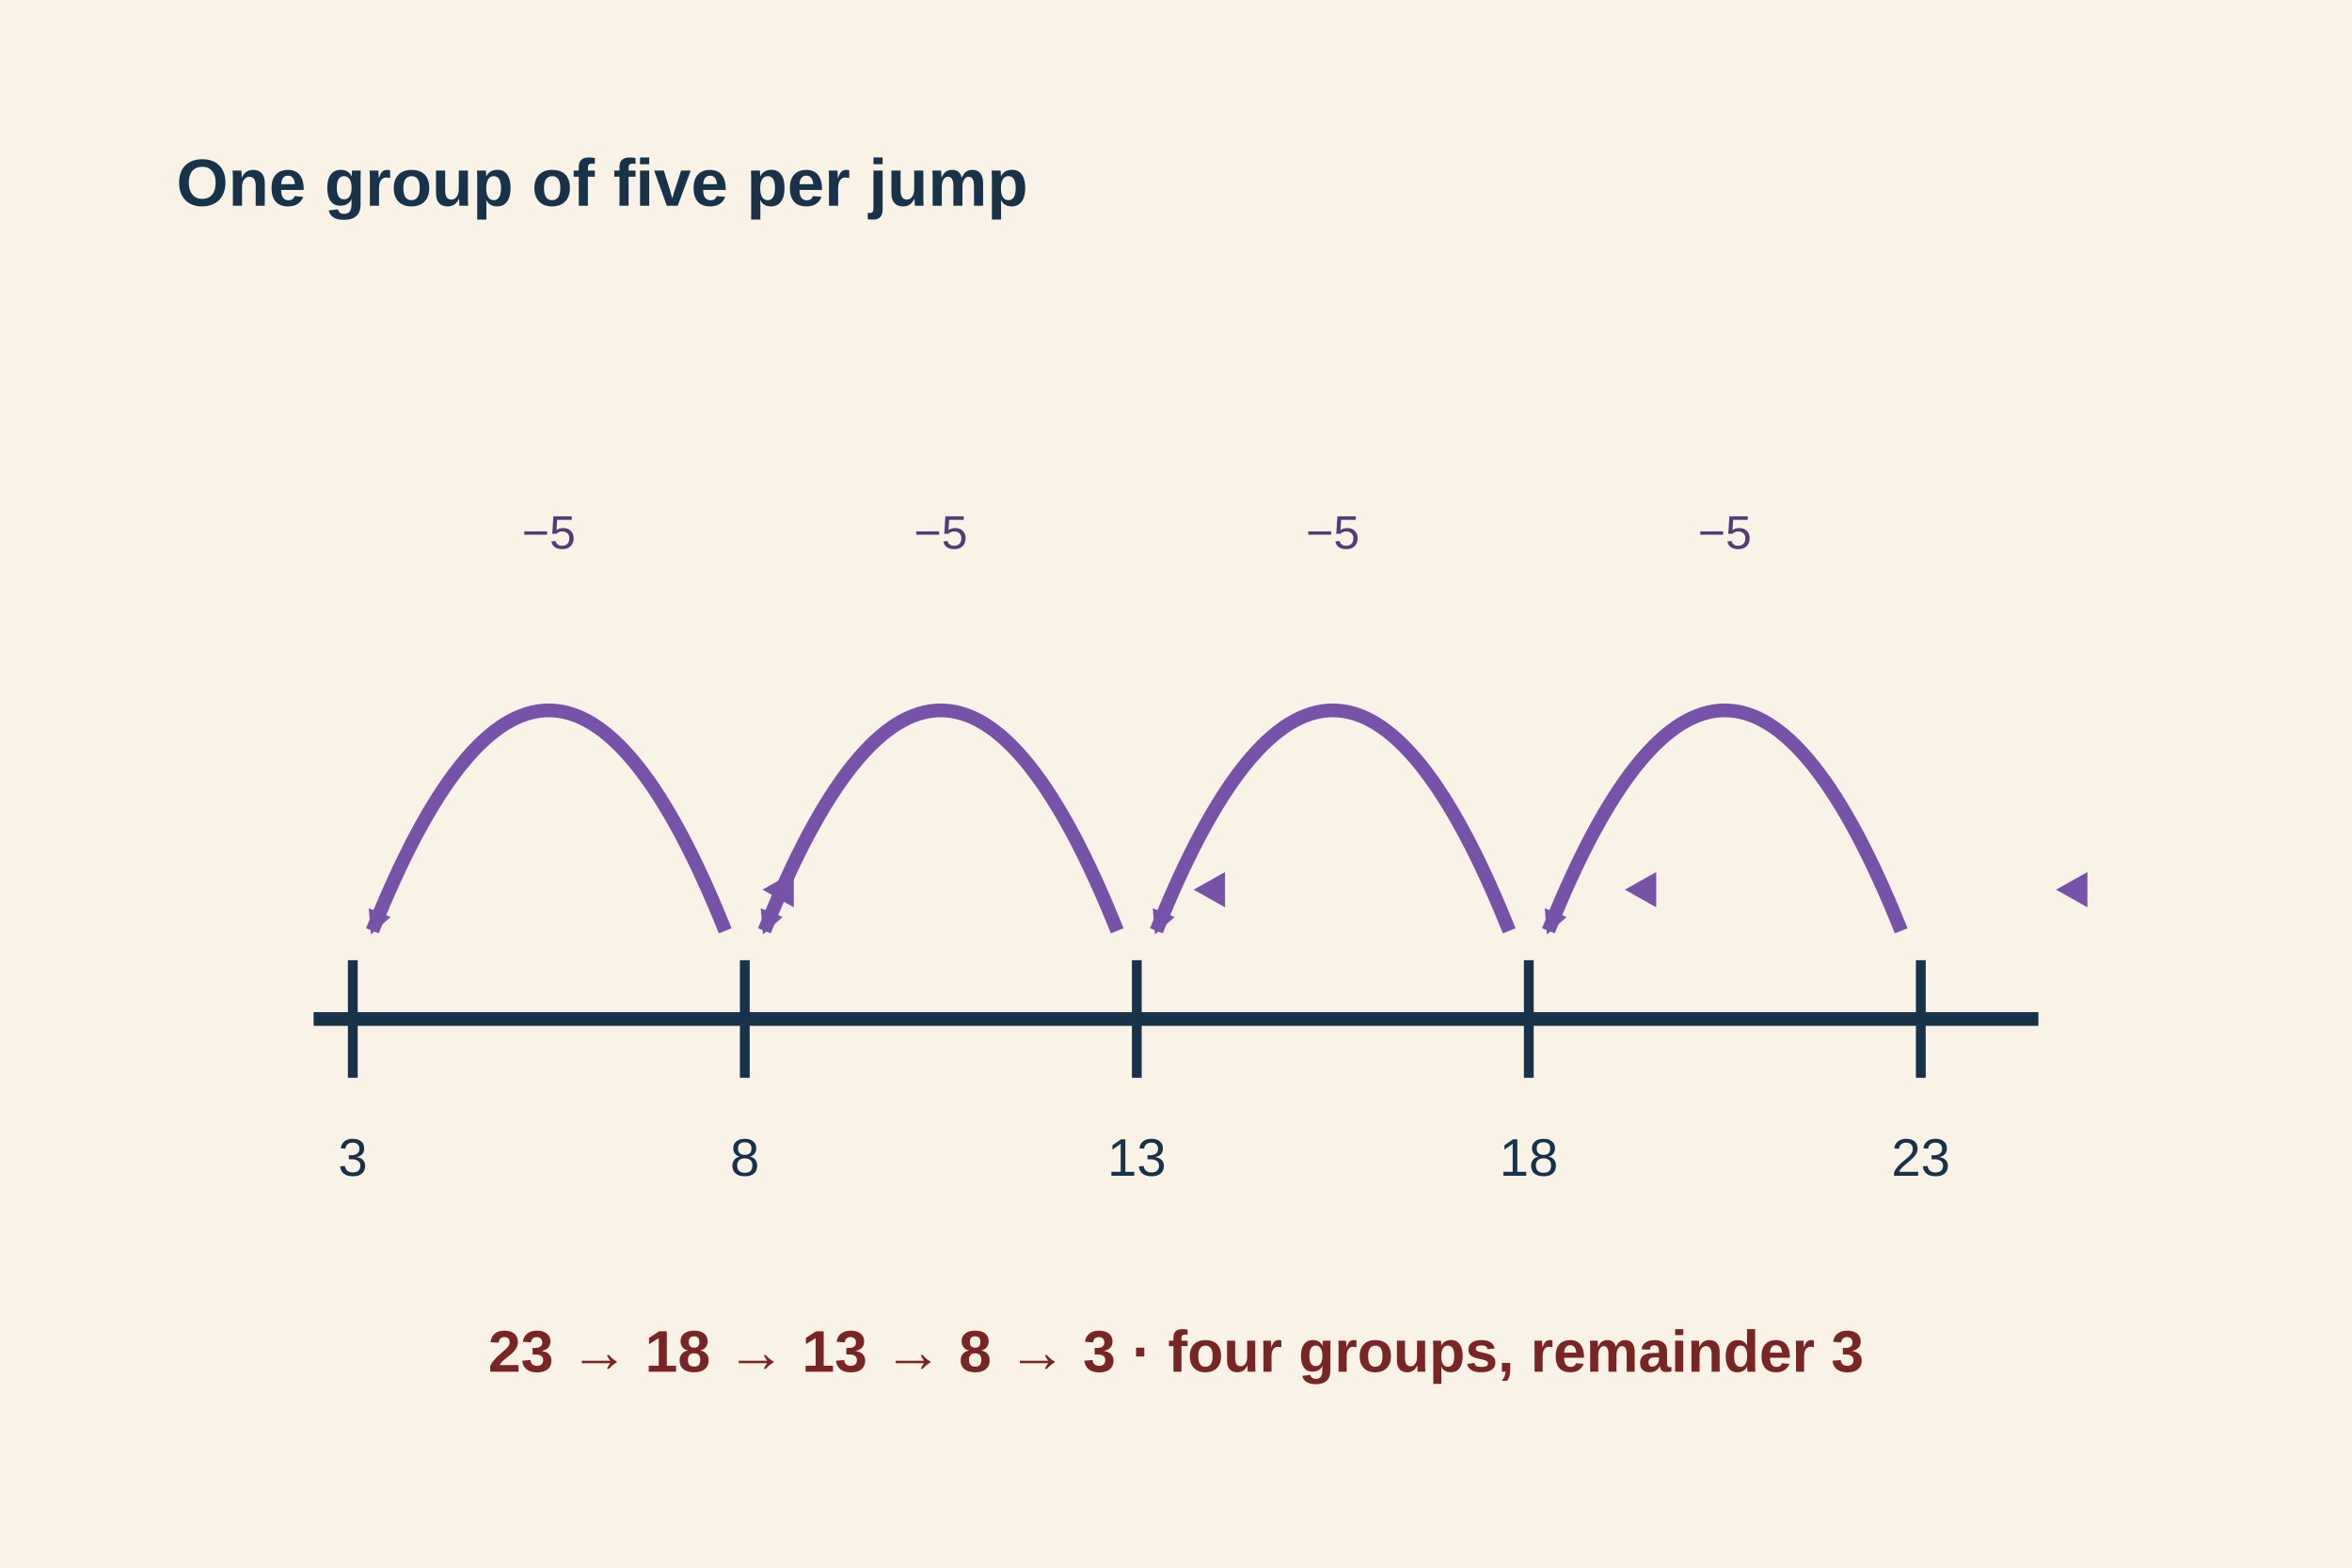
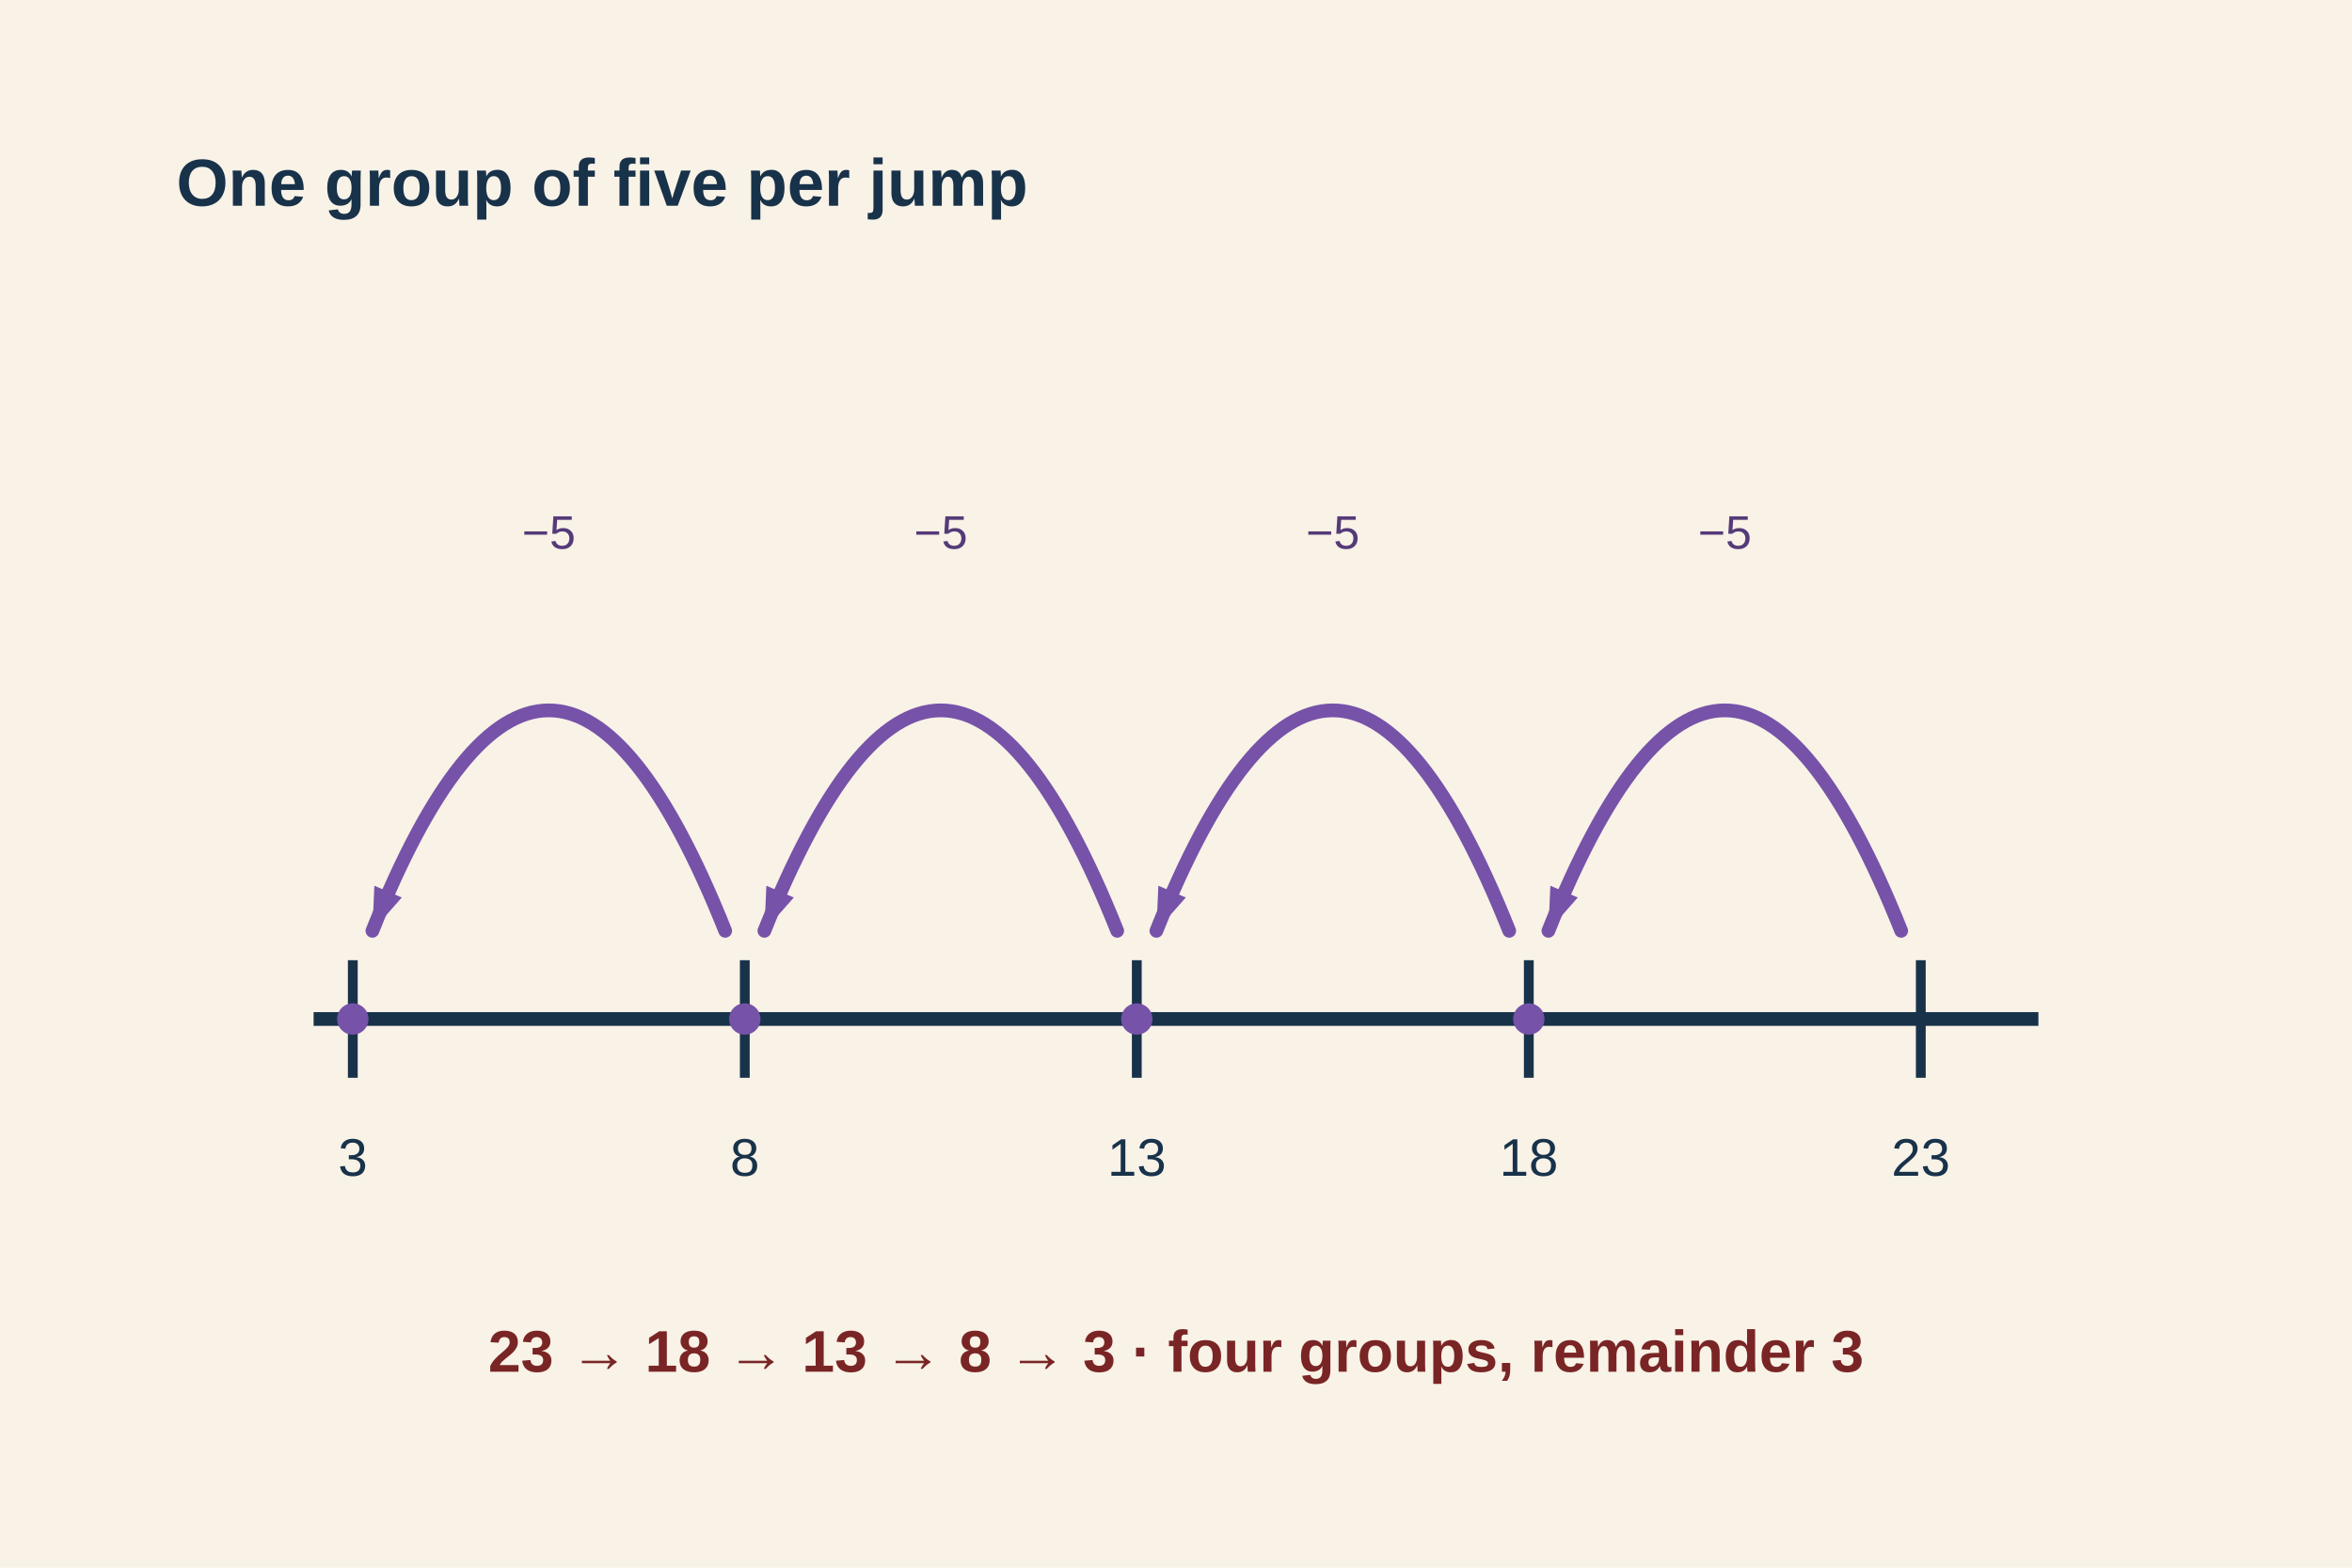
<svg xmlns="http://www.w3.org/2000/svg" data-qa-image-fixes="2026-09-08" width="1200" height="800" viewBox="0 0 1200 800" role="img" aria-labelledby="title desc" shape-rendering="geometricPrecision" text-rendering="optimizeLegibility">
-   <defs>
-     <marker id="a" markerWidth="12" markerHeight="12" refX="10" refY="6" orient="auto" markerUnits="userSpaceOnUse" viewBox="0 0 12 12">
-       <path d="M0 0l12 6-12 6z" fill="#7652A8" />
-     </marker>
-   </defs>
  <rect width="1200" height="800" fill="#F8F2E7" />
  <text x="90" y="105" font-family="Arial,sans-serif" font-size="34" font-weight="700" fill="#18324A">One group of five per jump</text>
  <path d="M160 520H1040" stroke="#18324A" stroke-width="7" />
  <g stroke="#18324A" stroke-width="5">
    <path d="M180 490v60M380 490v60M580 490v60M780 490v60M980 490v60" />
  </g>
  <g font-family="Arial,sans-serif" font-size="27" text-anchor="middle" fill="#18324A">
    <text x="180" y="600">3</text>
    <text x="380" y="600">8</text>
    <text x="580" y="600">13</text>
    <text x="780" y="600">18</text>
    <text x="980" y="600">23</text>
  </g>
-   <g fill="none" stroke="#7652A8" stroke-width="7" marker-end="url(#a)">
+   <g fill="none" stroke="#7652A8" stroke-width="7" stroke-linecap="round" stroke-linejoin="round">
    <path d="M970 475Q880 250 790 475" />
    <path d="M770 475Q680 250 590 475" />
    <path d="M570 475Q480 250 390 475" />
    <path d="M370 475Q280 250 190 475" />
+   </g>
+   <g fill="#7652A8">
+     <path d="M790 475L805 458 791 452Z" />
+     <path d="M590 475L605 458 591 452Z" />
+     <path d="M390 475L405 458 391 452Z" />
+     <path d="M190 475L205 458 191 452Z" />
+     <circle cx="780" cy="520" r="8" />
+     <circle cx="580" cy="520" r="8" />
+     <circle cx="380" cy="520" r="8" />
+     <circle cx="180" cy="520" r="8" />
  </g>
  <g font-family="Arial,sans-serif" font-size="24" text-anchor="middle" fill="#553A78">
    <text x="880" y="280">−5</text>
    <text x="680" y="280">−5</text>
    <text x="480" y="280">−5</text>
    <text x="280" y="280">−5</text>
  </g>
  <text x="600" y="700" text-anchor="middle" font-family="Arial,sans-serif" font-size="30" font-weight="700" fill="#7A2525">23 → 18 → 13 → 8 → 3 · four groups, remainder 3</text>
-   <g data-qa-detail="landing-heads">
-     <g fill="#7652A8">
-       <path d="M405 445l-16 9 16 9z" />
-       <path d="M625 445l-16 9 16 9z" />
-       <path d="M845 445l-16 9 16 9z" />
-       <path d="M1065 445l-16 9 16 9z" />
-     </g>
-   </g>
</svg>
